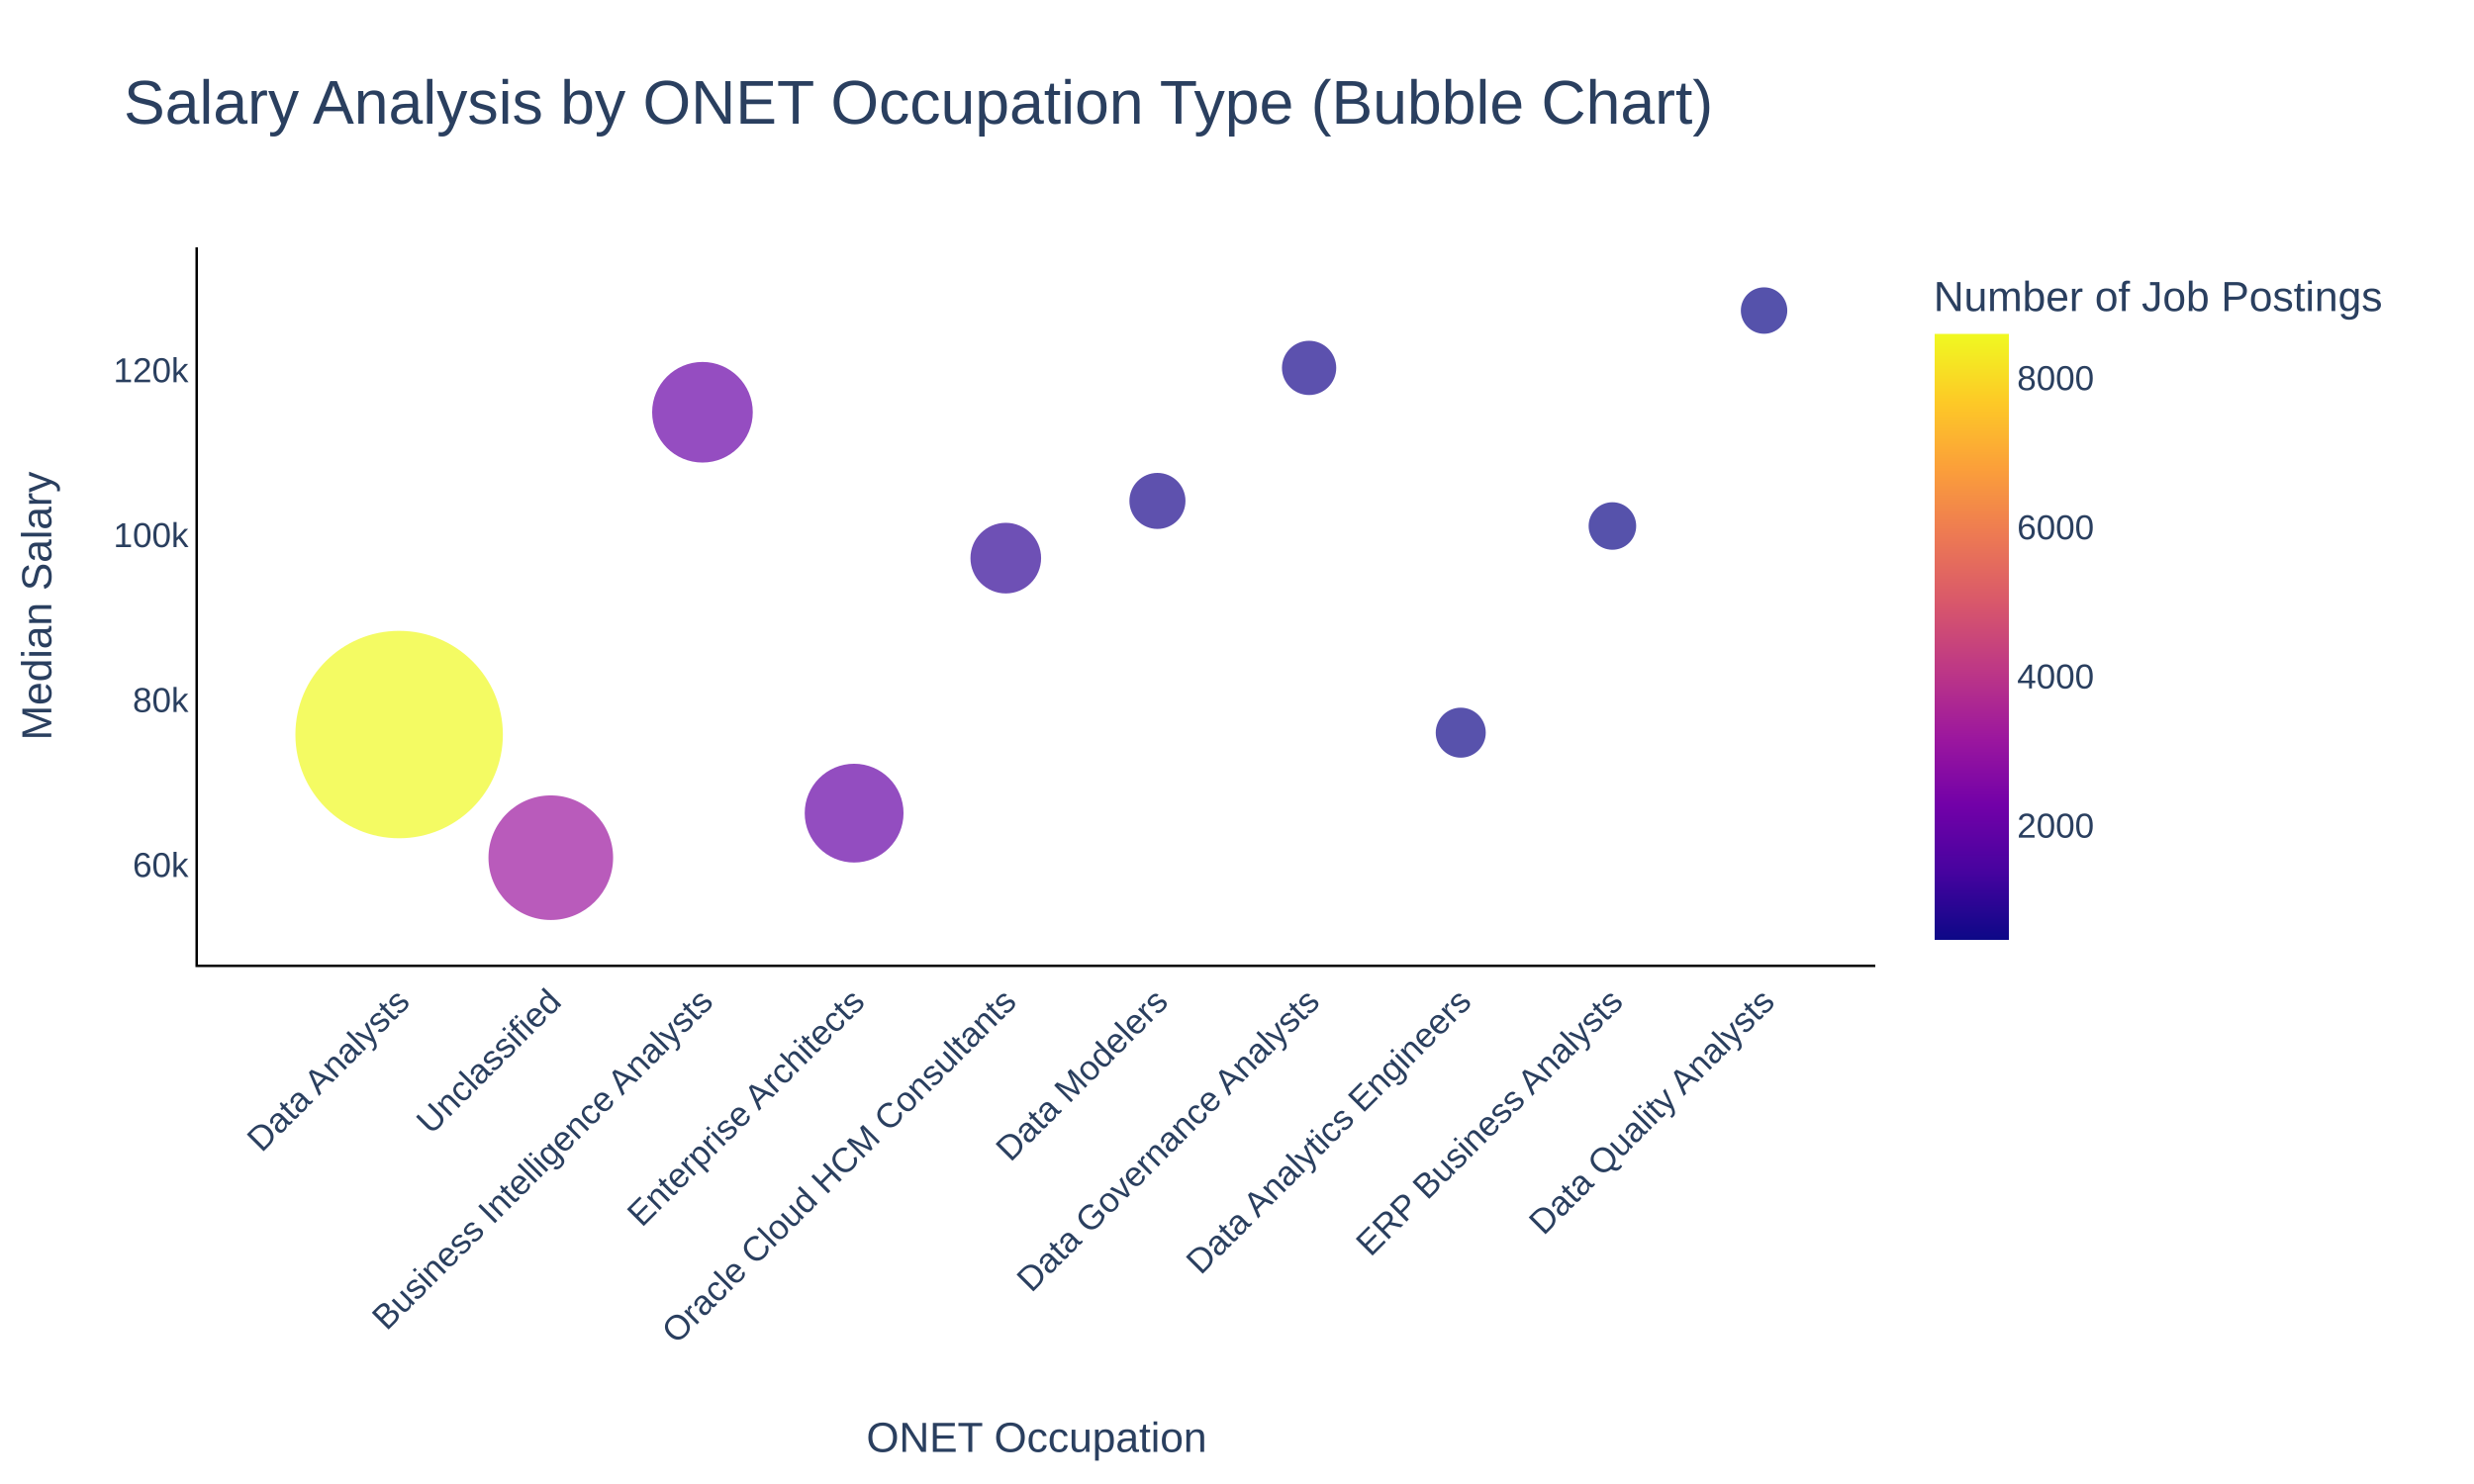
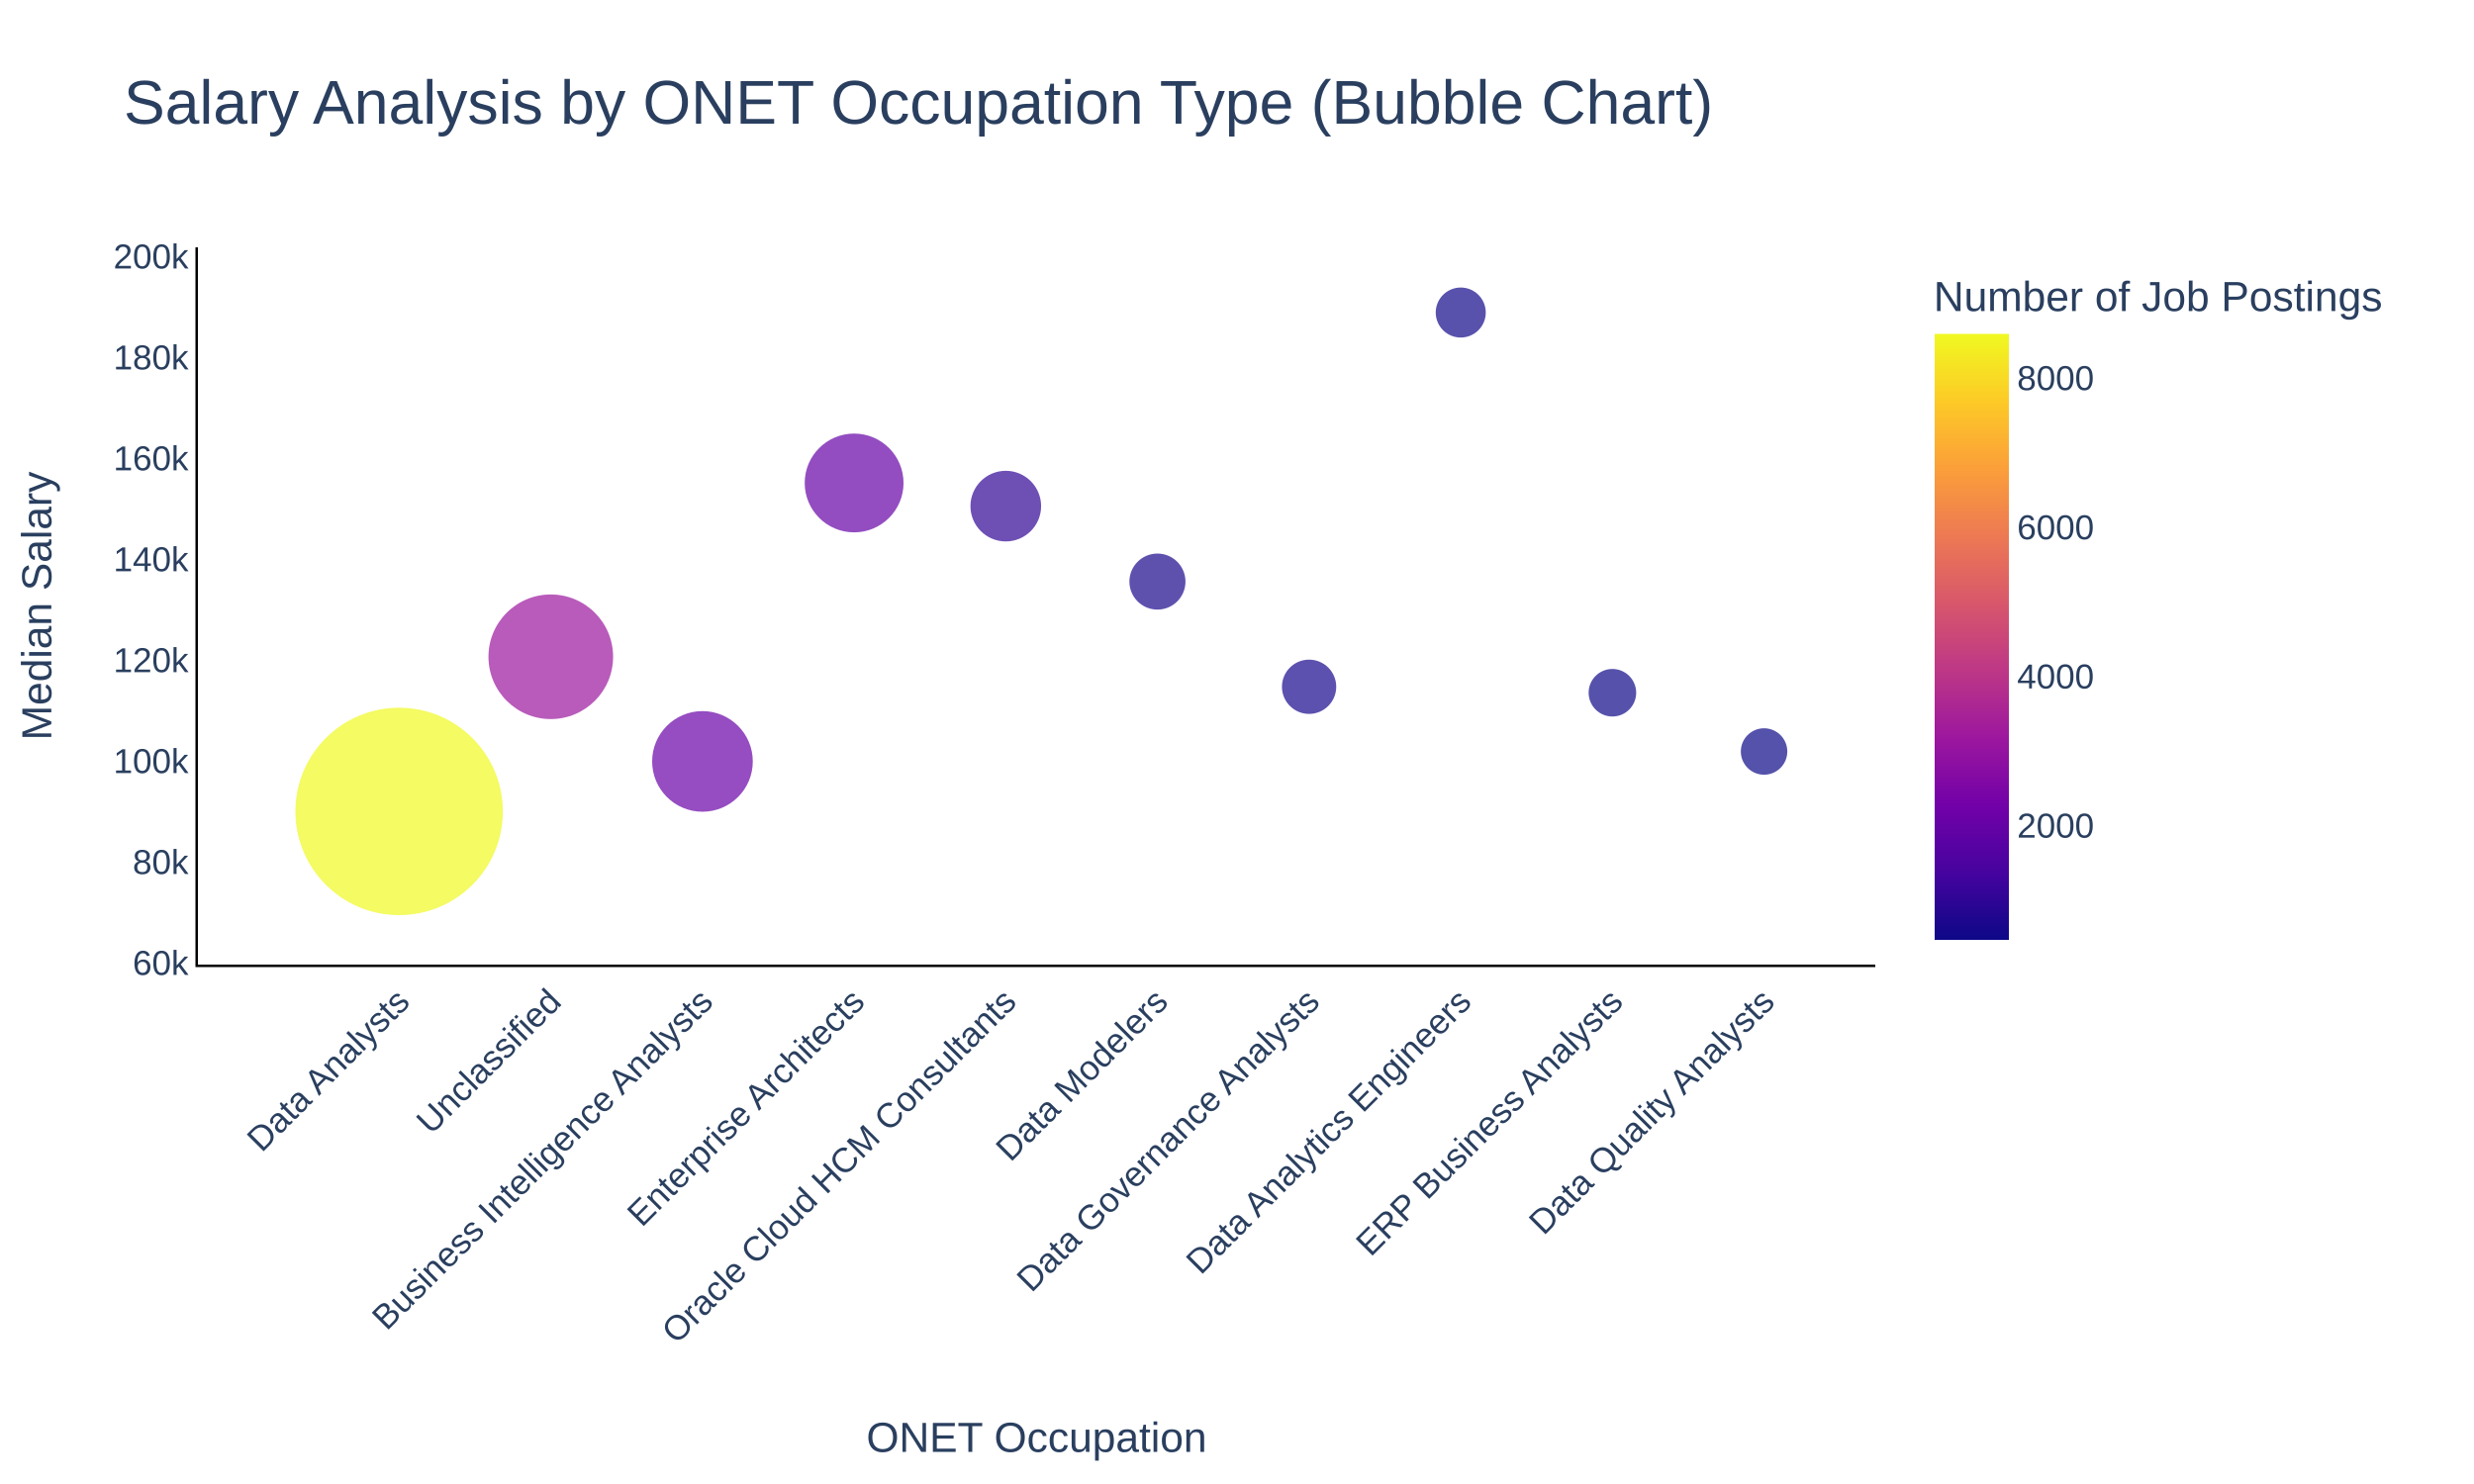
<svg xmlns="http://www.w3.org/2000/svg" class="main-svg" width="1000" height="600" style="" viewBox="0 0 1000 600">
  <rect x="0" y="0" width="1000" height="600" style="fill: rgb(255, 255, 255); fill-opacity: 1;" />
-   <defs id="defs-206310">
+   <defs id="defs-5f6ebd">
    <g class="clips">
-       <clipPath id="clip206310xyplot" class="plotclip">
+       <clipPath id="clip5f6ebdxyplot" class="plotclip">
        <rect width="678" height="290" />
      </clipPath>
-       <clipPath class="axesclip" id="clip206310x">
+       <clipPath class="axesclip" id="clip5f6ebdx">
        <rect x="80" y="0" width="678" height="600" />
      </clipPath>
-       <clipPath class="axesclip" id="clip206310y">
+       <clipPath class="axesclip" id="clip5f6ebdy">
        <rect x="0" y="100" width="1000" height="290" />
      </clipPath>
-       <clipPath class="axesclip" id="clip206310xy">
+       <clipPath class="axesclip" id="clip5f6ebdxy">
        <rect x="80" y="100" width="678" height="290" />
      </clipPath>
    </g>
    <g class="gradients">
-       <linearGradient x1="0" y1="1" x2="0" y2="0" gradientUnits="objectBoundingBox" id="g206310-cbcoloraxis">
+       <linearGradient x1="0" y1="1" x2="0" y2="0" gradientUnits="objectBoundingBox" id="g5f6ebd-cbcoloraxis">
        <stop offset="0%" stop-color="rgb(13, 8, 135)" stop-opacity="1" />
        <stop offset="11.111%" stop-color="rgb(70, 3, 159)" stop-opacity="1" />
        <stop offset="22.222%" stop-color="rgb(114, 1, 168)" stop-opacity="1" />
        <stop offset="33.333%" stop-color="rgb(156, 23, 158)" stop-opacity="1" />
        <stop offset="44.444%" stop-color="rgb(189, 55, 134)" stop-opacity="1" />
        <stop offset="55.556%" stop-color="rgb(216, 87, 107)" stop-opacity="1" />
        <stop offset="66.667%" stop-color="rgb(237, 121, 83)" stop-opacity="1" />
        <stop offset="77.778%" stop-color="rgb(251, 159, 58)" stop-opacity="1" />
        <stop offset="88.889%" stop-color="rgb(253, 202, 38)" stop-opacity="1" />
        <stop offset="100%" stop-color="rgb(240, 249, 33)" stop-opacity="1" />
      </linearGradient>
    </g>
    <g class="patterns" />
  </defs>
  <g class="bglayer" />
  <g class="layer-below">
    <g class="imagelayer" />
    <g class="shapelayer" />
  </g>
  <g class="cartesianlayer">
    <g class="subplot xy">
      <g class="layer-subplot">
        <g class="shapelayer" />
        <g class="imagelayer" />
      </g>
      <g class="minor-gridlayer">
        <g class="x" />
        <g class="y" />
      </g>
      <g class="gridlayer">
        <g class="x">
          <path class="xgrid crisp" transform="translate(161.33,0)" d="M0,100v290" style="stroke: rgb(255, 255, 255); stroke-opacity: 1; stroke-width: 1px;" />
          <path class="xgrid crisp" transform="translate(222.63,0)" d="M0,100v290" style="stroke: rgb(255, 255, 255); stroke-opacity: 1; stroke-width: 1px;" />
          <path class="xgrid crisp" transform="translate(283.94,0)" d="M0,100v290" style="stroke: rgb(255, 255, 255); stroke-opacity: 1; stroke-width: 1px;" />
          <path class="xgrid crisp" transform="translate(345.24,0)" d="M0,100v290" style="stroke: rgb(255, 255, 255); stroke-opacity: 1; stroke-width: 1px;" />
          <path class="xgrid crisp" transform="translate(406.54,0)" d="M0,100v290" style="stroke: rgb(255, 255, 255); stroke-opacity: 1; stroke-width: 1px;" />
          <path class="xgrid crisp" transform="translate(467.84,0)" d="M0,100v290" style="stroke: rgb(255, 255, 255); stroke-opacity: 1; stroke-width: 1px;" />
          <path class="xgrid crisp" transform="translate(529.14,0)" d="M0,100v290" style="stroke: rgb(255, 255, 255); stroke-opacity: 1; stroke-width: 1px;" />
          <path class="xgrid crisp" transform="translate(590.44,0)" d="M0,100v290" style="stroke: rgb(255, 255, 255); stroke-opacity: 1; stroke-width: 1px;" />
          <path class="xgrid crisp" transform="translate(651.74,0)" d="M0,100v290" style="stroke: rgb(255, 255, 255); stroke-opacity: 1; stroke-width: 1px;" />
          <path class="xgrid crisp" transform="translate(713.04,0)" d="M0,100v290" style="stroke: rgb(255, 255, 255); stroke-opacity: 1; stroke-width: 1px;" />
        </g>
        <g class="y">
-           <path class="ygrid crisp" transform="translate(0,349.65)" d="M80,0h678" style="stroke: rgb(255, 255, 255); stroke-opacity: 1; stroke-width: 1px;" />
-           <path class="ygrid crisp" transform="translate(0,282.98)" d="M80,0h678" style="stroke: rgb(255, 255, 255); stroke-opacity: 1; stroke-width: 1px;" />
-           <path class="ygrid crisp" transform="translate(0,216.3)" d="M80,0h678" style="stroke: rgb(255, 255, 255); stroke-opacity: 1; stroke-width: 1px;" />
-           <path class="ygrid crisp" transform="translate(0,149.63)" d="M80,0h678" style="stroke: rgb(255, 255, 255); stroke-opacity: 1; stroke-width: 1px;" />
+           <path class="ygrid crisp" transform="translate(0,348.47)" d="M80,0h678" style="stroke: rgb(255, 255, 255); stroke-opacity: 1; stroke-width: 1px;" />
+           <path class="ygrid crisp" transform="translate(0,307.66)" d="M80,0h678" style="stroke: rgb(255, 255, 255); stroke-opacity: 1; stroke-width: 1px;" />
+           <path class="ygrid crisp" transform="translate(0,266.86)" d="M80,0h678" style="stroke: rgb(255, 255, 255); stroke-opacity: 1; stroke-width: 1px;" />
+           <path class="ygrid crisp" transform="translate(0,226.06)" d="M80,0h678" style="stroke: rgb(255, 255, 255); stroke-opacity: 1; stroke-width: 1px;" />
+           <path class="ygrid crisp" transform="translate(0,185.25)" d="M80,0h678" style="stroke: rgb(255, 255, 255); stroke-opacity: 1; stroke-width: 1px;" />
+           <path class="ygrid crisp" transform="translate(0,144.45)" d="M80,0h678" style="stroke: rgb(255, 255, 255); stroke-opacity: 1; stroke-width: 1px;" />
+           <path class="ygrid crisp" transform="translate(0,103.65)" d="M80,0h678" style="stroke: rgb(255, 255, 255); stroke-opacity: 1; stroke-width: 1px;" />
        </g>
      </g>
      <g class="zerolinelayer" />
      <g class="layer-between">
        <g class="shapelayer" />
        <g class="imagelayer" />
      </g>
      <path class="xlines-below" />
      <path class="ylines-below" />
      <g class="overlines-below" />
      <g class="xaxislayer-below" />
      <g class="yaxislayer-below" />
      <g class="overaxes-below" />
      <g class="overplot">
-         <g class="xy" transform="translate(80,100)" clip-path="url(#clip206310xyplot)">
+         <g class="xy" transform="translate(80,100)" clip-path="url(#clip5f6ebdxyplot)">
          <g class="scatterlayer mlayer">
-             <g class="trace scatter trace07b41a" style="stroke-miterlimit: 2; opacity: 1;">
+             <g class="trace scatter trace6301d2" style="stroke-miterlimit: 2; opacity: 1;">
              <g class="fills" />
              <g class="errorbars" />
              <g class="lines" />
              <g class="points">
-                 <path class="point" transform="translate(81.33,196.99)" d="M42.43,0A42.43,42.43 0 1,1 0,-42.43A42.43,42.43 0 0,1 42.43,0Z" style="opacity: 0.7; stroke-width: 1px; fill: rgb(240, 249, 33); fill-opacity: 1; stroke: rgb(255, 255, 255); stroke-opacity: 1;" />
-                 <path class="point" transform="translate(142.63,246.78)" d="M25.69,0A25.69,25.69 0 1,1 0,-25.69A25.69,25.69 0 0,1 25.69,0Z" style="opacity: 0.7; stroke-width: 1px; fill: rgb(155, 22, 158); fill-opacity: 1; stroke: rgb(255, 255, 255); stroke-opacity: 1;" />
-                 <path class="point" transform="translate(203.94,66.68)" d="M20.84,0A20.84,20.84 0 1,1 0,-20.84A20.84,20.84 0 0,1 20.84,0Z" style="opacity: 0.7; stroke-width: 1px; fill: rgb(104, 1, 166); fill-opacity: 1; stroke: rgb(255, 255, 255); stroke-opacity: 1;" />
-                 <path class="point" transform="translate(265.24,228.76)" d="M20.47,0A20.47,20.47 0 1,1 0,-20.47A20.47,20.47 0 0,1 20.47,0Z" style="opacity: 0.7; stroke-width: 1px; fill: rgb(101, 2, 165); fill-opacity: 1; stroke: rgb(255, 255, 255); stroke-opacity: 1;" />
-                 <path class="point" transform="translate(326.54,125.66)" d="M14.78,0A14.78,14.78 0 1,1 0,-14.78A14.78,14.78 0 0,1 14.78,0Z" style="opacity: 0.7; stroke-width: 1px; fill: rgb(49, 5, 150); fill-opacity: 1; stroke: rgb(255, 255, 255); stroke-opacity: 1;" />
-                 <path class="point" transform="translate(387.84,102.53)" d="M11.83,0A11.83,11.83 0 1,1 0,-11.83A11.83,11.83 0 0,1 11.83,0Z" style="opacity: 0.7; stroke-width: 1px; fill: rgb(26, 7, 140); fill-opacity: 1; stroke: rgb(255, 255, 255); stroke-opacity: 1;" />
-                 <path class="point" transform="translate(449.14,48.75)" d="M11.47,0A11.47,11.47 0 1,1 0,-11.47A11.47,11.47 0 0,1 11.47,0Z" style="opacity: 0.7; stroke-width: 1px; fill: rgb(23, 7, 139); fill-opacity: 1; stroke: rgb(255, 255, 255); stroke-opacity: 1;" />
-                 <path class="point" transform="translate(510.44,196.23)" d="M10.61,0A10.61,10.61 0 1,1 0,-10.61A10.61,10.61 0 0,1 10.61,0Z" style="opacity: 0.7; stroke-width: 1px; fill: rgb(17, 8, 137); fill-opacity: 1; stroke: rgb(255, 255, 255); stroke-opacity: 1;" />
-                 <path class="point" transform="translate(571.74,112.67)" d="M10.11,0A10.11,10.11 0 1,1 0,-10.11A10.11,10.11 0 0,1 10.11,0Z" style="opacity: 0.7; stroke-width: 1px; fill: rgb(14, 8, 136); fill-opacity: 1; stroke: rgb(255, 255, 255); stroke-opacity: 1;" />
-                 <path class="point" transform="translate(633.04,25.56)" d="M9.89,0A9.89,9.89 0 1,1 0,-9.89A9.89,9.89 0 0,1 9.89,0Z" style="opacity: 0.7; stroke-width: 1px; fill: rgb(13, 8, 135); fill-opacity: 1; stroke: rgb(255, 255, 255); stroke-opacity: 1;" />
+                 <path class="point" transform="translate(81.33,228.07)" d="M42.43,0A42.43,42.43 0 1,1 0,-42.43A42.43,42.43 0 0,1 42.43,0Z" style="opacity: 0.7; stroke-width: 1px; fill: rgb(240, 249, 33); fill-opacity: 1; stroke: rgb(255, 255, 255); stroke-opacity: 1;" />
+                 <path class="point" transform="translate(142.63,165.54)" d="M25.69,0A25.69,25.69 0 1,1 0,-25.69A25.69,25.69 0 0,1 25.69,0Z" style="opacity: 0.7; stroke-width: 1px; fill: rgb(155, 22, 158); fill-opacity: 1; stroke: rgb(255, 255, 255); stroke-opacity: 1;" />
+                 <path class="point" transform="translate(203.94,207.85)" d="M20.84,0A20.84,20.84 0 1,1 0,-20.84A20.84,20.84 0 0,1 20.84,0Z" style="opacity: 0.7; stroke-width: 1px; fill: rgb(104, 1, 166); fill-opacity: 1; stroke: rgb(255, 255, 255); stroke-opacity: 1;" />
+                 <path class="point" transform="translate(265.24,95.27)" d="M20.47,0A20.47,20.47 0 1,1 0,-20.47A20.47,20.47 0 0,1 20.47,0Z" style="opacity: 0.7; stroke-width: 1px; fill: rgb(101, 2, 165); fill-opacity: 1; stroke: rgb(255, 255, 255); stroke-opacity: 1;" />
+                 <path class="point" transform="translate(326.54,104.63)" d="M14.78,0A14.78,14.78 0 1,1 0,-14.78A14.78,14.78 0 0,1 14.78,0Z" style="opacity: 0.7; stroke-width: 1px; fill: rgb(49, 5, 150); fill-opacity: 1; stroke: rgb(255, 255, 255); stroke-opacity: 1;" />
+                 <path class="point" transform="translate(387.84,135.14)" d="M11.83,0A11.83,11.83 0 1,1 0,-11.83A11.83,11.83 0 0,1 11.83,0Z" style="opacity: 0.7; stroke-width: 1px; fill: rgb(26, 7, 140); fill-opacity: 1; stroke: rgb(255, 255, 255); stroke-opacity: 1;" />
+                 <path class="point" transform="translate(449.14,177.67)" d="M11.47,0A11.47,11.47 0 1,1 0,-11.47A11.47,11.47 0 0,1 11.47,0Z" style="opacity: 0.7; stroke-width: 1px; fill: rgb(23, 7, 139); fill-opacity: 1; stroke: rgb(255, 255, 255); stroke-opacity: 1;" />
+                 <path class="point" transform="translate(510.44,26.36)" d="M10.61,0A10.61,10.61 0 1,1 0,-10.61A10.61,10.61 0 0,1 10.61,0Z" style="opacity: 0.7; stroke-width: 1px; fill: rgb(17, 8, 137); fill-opacity: 1; stroke: rgb(255, 255, 255); stroke-opacity: 1;" />
+                 <path class="point" transform="translate(571.74,180.08)" d="M10.11,0A10.11,10.11 0 1,1 0,-10.11A10.11,10.11 0 0,1 10.11,0Z" style="opacity: 0.7; stroke-width: 1px; fill: rgb(14, 8, 136); fill-opacity: 1; stroke: rgb(255, 255, 255); stroke-opacity: 1;" />
+                 <path class="point" transform="translate(633.04,203.84)" d="M9.89,0A9.89,9.89 0 1,1 0,-9.89A9.89,9.89 0 0,1 9.89,0Z" style="opacity: 0.7; stroke-width: 1px; fill: rgb(13, 8, 135); fill-opacity: 1; stroke: rgb(255, 255, 255); stroke-opacity: 1;" />
              </g>
              <g class="text" />
            </g>
          </g>
        </g>
      </g>
      <path class="xlines-above crisp" d="M79,390.5H758" style="fill: none; stroke-width: 1px; stroke: rgb(0, 0, 0); stroke-opacity: 1;" />
      <path class="ylines-above crisp" d="M79.5,100V390" style="fill: none; stroke-width: 1px; stroke: rgb(0, 0, 0); stroke-opacity: 1;" />
      <g class="overlines-above" />
      <g class="xaxislayer-above">
        <g class="xtick">
          <text text-anchor="end" x="0" y="407.8" transform="translate(161.33,0) rotate(-45,0,400.8)" style="font-family: Arial; font-size: 14px; fill: rgb(42, 63, 95); fill-opacity: 1; white-space: pre; opacity: 1;">Data Analysts</text>
        </g>
        <g class="xtick">
          <text text-anchor="end" x="0" y="407.8" transform="translate(222.63,0) rotate(-45,0,400.8)" style="font-family: Arial; font-size: 14px; fill: rgb(42, 63, 95); fill-opacity: 1; white-space: pre; opacity: 1;">Unclassified</text>
        </g>
        <g class="xtick">
          <text text-anchor="end" x="0" y="407.8" transform="translate(283.94,0) rotate(-45,0,400.8)" style="font-family: Arial; font-size: 14px; fill: rgb(42, 63, 95); fill-opacity: 1; white-space: pre; opacity: 1;">Business Intelligence Analysts</text>
        </g>
        <g class="xtick">
          <text text-anchor="end" x="0" y="407.8" transform="translate(345.24,0) rotate(-45,0,400.8)" style="font-family: Arial; font-size: 14px; fill: rgb(42, 63, 95); fill-opacity: 1; white-space: pre; opacity: 1;">Enterprise Architects</text>
        </g>
        <g class="xtick">
          <text text-anchor="end" x="0" y="407.8" transform="translate(406.54,0) rotate(-45,0,400.8)" style="font-family: Arial; font-size: 14px; fill: rgb(42, 63, 95); fill-opacity: 1; white-space: pre; opacity: 1;">Oracle Cloud HCM Consultants</text>
        </g>
        <g class="xtick">
          <text text-anchor="end" x="0" y="407.8" transform="translate(467.84,0) rotate(-45,0,400.8)" style="font-family: Arial; font-size: 14px; fill: rgb(42, 63, 95); fill-opacity: 1; white-space: pre; opacity: 1;">Data Modelers</text>
        </g>
        <g class="xtick">
          <text text-anchor="end" x="0" y="407.8" transform="translate(529.14,0) rotate(-45,0,400.8)" style="font-family: Arial; font-size: 14px; fill: rgb(42, 63, 95); fill-opacity: 1; white-space: pre; opacity: 1;">Data Governance Analysts</text>
        </g>
        <g class="xtick">
          <text text-anchor="end" x="0" y="407.8" transform="translate(590.44,0) rotate(-45,0,400.8)" style="font-family: Arial; font-size: 14px; fill: rgb(42, 63, 95); fill-opacity: 1; white-space: pre; opacity: 1;">Data Analytics Engineers</text>
        </g>
        <g class="xtick">
          <text text-anchor="end" x="0" y="407.8" transform="translate(651.74,0) rotate(-45,0,400.8)" style="font-family: Arial; font-size: 14px; fill: rgb(42, 63, 95); fill-opacity: 1; white-space: pre; opacity: 1;">ERP Business Analysts</text>
        </g>
        <g class="xtick">
          <text text-anchor="end" x="0" y="407.8" transform="translate(713.04,0) rotate(-45,0,400.8)" style="font-family: Arial; font-size: 14px; fill: rgb(42, 63, 95); fill-opacity: 1; white-space: pre; opacity: 1;">Data Quality Analysts</text>
        </g>
      </g>
      <g class="yaxislayer-above">
        <g class="ytick">
-           <text text-anchor="end" x="76.2" y="4.9" transform="translate(0,349.65)" style="font-family: Arial; font-size: 14px; fill: rgb(42, 63, 95); fill-opacity: 1; white-space: pre; opacity: 1;">60k</text>
-         </g>
-         <g class="ytick">
-           <text text-anchor="end" x="76.2" y="4.9" style="font-family: Arial; font-size: 14px; fill: rgb(42, 63, 95); fill-opacity: 1; white-space: pre; opacity: 1;" transform="translate(0,282.98)">80k</text>
-         </g>
-         <g class="ytick">
-           <text text-anchor="end" x="76.2" y="4.9" style="font-family: Arial; font-size: 14px; fill: rgb(42, 63, 95); fill-opacity: 1; white-space: pre; opacity: 1;" transform="translate(0,216.3)">100k</text>
-         </g>
-         <g class="ytick">
-           <text text-anchor="end" x="76.2" y="4.9" style="font-family: Arial; font-size: 14px; fill: rgb(42, 63, 95); fill-opacity: 1; white-space: pre; opacity: 1;" transform="translate(0,149.63)">120k</text>
+           <text text-anchor="end" x="76.2" y="4.9" transform="translate(0,389.27)" style="font-family: Arial; font-size: 14px; fill: rgb(42, 63, 95); fill-opacity: 1; white-space: pre; opacity: 1;">60k</text>
+         </g>
+         <g class="ytick">
+           <text text-anchor="end" x="76.2" y="4.9" style="font-family: Arial; font-size: 14px; fill: rgb(42, 63, 95); fill-opacity: 1; white-space: pre; opacity: 1;" transform="translate(0,348.47)">80k</text>
+         </g>
+         <g class="ytick">
+           <text text-anchor="end" x="76.2" y="4.9" style="font-family: Arial; font-size: 14px; fill: rgb(42, 63, 95); fill-opacity: 1; white-space: pre; opacity: 1;" transform="translate(0,307.66)">100k</text>
+         </g>
+         <g class="ytick">
+           <text text-anchor="end" x="76.2" y="4.9" style="font-family: Arial; font-size: 14px; fill: rgb(42, 63, 95); fill-opacity: 1; white-space: pre; opacity: 1;" transform="translate(0,266.86)">120k</text>
+         </g>
+         <g class="ytick">
+           <text text-anchor="end" x="76.2" y="4.9" style="font-family: Arial; font-size: 14px; fill: rgb(42, 63, 95); fill-opacity: 1; white-space: pre; opacity: 1;" transform="translate(0,226.06)">140k</text>
+         </g>
+         <g class="ytick">
+           <text text-anchor="end" x="76.2" y="4.9" style="font-family: Arial; font-size: 14px; fill: rgb(42, 63, 95); fill-opacity: 1; white-space: pre; opacity: 1;" transform="translate(0,185.25)">160k</text>
+         </g>
+         <g class="ytick">
+           <text text-anchor="end" x="76.2" y="4.9" style="font-family: Arial; font-size: 14px; fill: rgb(42, 63, 95); fill-opacity: 1; white-space: pre; opacity: 1;" transform="translate(0,144.45)">180k</text>
+         </g>
+         <g class="ytick">
+           <text text-anchor="end" x="76.2" y="4.9" style="font-family: Arial; font-size: 14px; fill: rgb(42, 63, 95); fill-opacity: 1; white-space: pre; opacity: 1;" transform="translate(0,103.65)">200k</text>
        </g>
      </g>
      <g class="overaxes-above" />
    </g>
  </g>
  <g class="polarlayer" />
  <g class="smithlayer" />
  <g class="ternarylayer" />
  <g class="geolayer" />
  <g class="funnelarealayer" />
  <g class="pielayer" />
  <g class="iciclelayer" />
  <g class="treemaplayer" />
  <g class="sunburstlayer" />
  <g class="glimages" />
-   <defs id="topdefs-206310">
+   <defs id="topdefs-5f6ebd">
    <g class="clips" />
  </defs>
  <g class="layer-above">
    <g class="imagelayer" />
    <g class="shapelayer" />
  </g>
  <g class="infolayer">
    <g class="cbcoloraxis colorbar" transform="translate(80,100)">
      <rect class="cbbg" x="692" y="0" width="216.562" height="290" style="fill: rgb(0, 0, 0); fill-opacity: 0; stroke: rgb(68, 68, 68); stroke-opacity: 1; stroke-width: 0;" />
      <g class="cbfills" transform="translate(0,35)">
-         <rect class="cbfill gradient_filled" style="fill: url('#g206310-cbcoloraxis');" x="702" y="0" width="30" height="245" />
+         <rect class="cbfill gradient_filled" style="fill: url('#g5f6ebd-cbcoloraxis');" x="702" y="0" width="30" height="245" />
      </g>
      <g class="cblines" transform="translate(0,35)" />
      <g class="cbaxis crisp" transform="translate(0,-100)">
        <g class="ycbcoloraxistick">
          <text text-anchor="start" x="735.3" y="4.9" transform="translate(0,333.77)" style="font-family: Arial; font-size: 14px; fill: rgb(42, 63, 95); fill-opacity: 1; white-space: pre; opacity: 1;">2000</text>
        </g>
        <g class="ycbcoloraxistick">
          <text text-anchor="start" x="735.3" y="4.9" style="font-family: Arial; font-size: 14px; fill: rgb(42, 63, 95); fill-opacity: 1; white-space: pre; opacity: 1;" transform="translate(0,273.45)">4000</text>
        </g>
        <g class="ycbcoloraxistick">
          <text text-anchor="start" x="735.3" y="4.9" style="font-family: Arial; font-size: 14px; fill: rgb(42, 63, 95); fill-opacity: 1; white-space: pre; opacity: 1;" transform="translate(0,213.14)">6000</text>
        </g>
        <g class="ycbcoloraxistick">
          <text text-anchor="start" x="735.3" y="4.9" style="font-family: Arial; font-size: 14px; fill: rgb(42, 63, 95); fill-opacity: 1; white-space: pre; opacity: 1;" transform="translate(0,152.82)">8000</text>
        </g>
      </g>
      <g class="cbtitleunshift" transform="translate(-80,-100)">
        <g class="cbtitle" transform="">
          <text class="ycbcoloraxistitle" x="781.56" y="125.75" text-anchor="start" style="opacity: 1; font-family: Arial; font-size: 17px; fill: rgb(42, 63, 95); fill-opacity: 1; white-space: pre;">Number of Job Postings</text>
        </g>
      </g>
      <rect class="cboutline" x="702" y="35" width="30" height="245" style="stroke: rgb(68, 68, 68); stroke-opacity: 1; fill: none; stroke-width: 0;" />
    </g>
    <g class="g-gtitle">
      <text class="gtitle" x="50" y="50" text-anchor="start" dy="0em" style="opacity: 1; font-family: Arial; font-size: 25px; fill: rgb(42, 63, 95); fill-opacity: 1; white-space: pre;">Salary Analysis by ONET Occupation Type (Bubble Chart)</text>
    </g>
    <g class="g-xtitle">
      <text class="xtitle" x="419" y="587.015" text-anchor="middle" style="opacity: 1; font-family: Arial; font-size: 17px; fill: rgb(42, 63, 95); fill-opacity: 1; white-space: pre;">ONET Occupation</text>
    </g>
    <g class="g-ytitle">
      <text class="ytitle" transform="rotate(-90,20.7375,245)" x="20.737" y="245" text-anchor="middle" style="opacity: 1; font-family: Arial; font-size: 17px; fill: rgb(42, 63, 95); fill-opacity: 1; white-space: pre;">Median Salary</text>
    </g>
  </g>
</svg>
